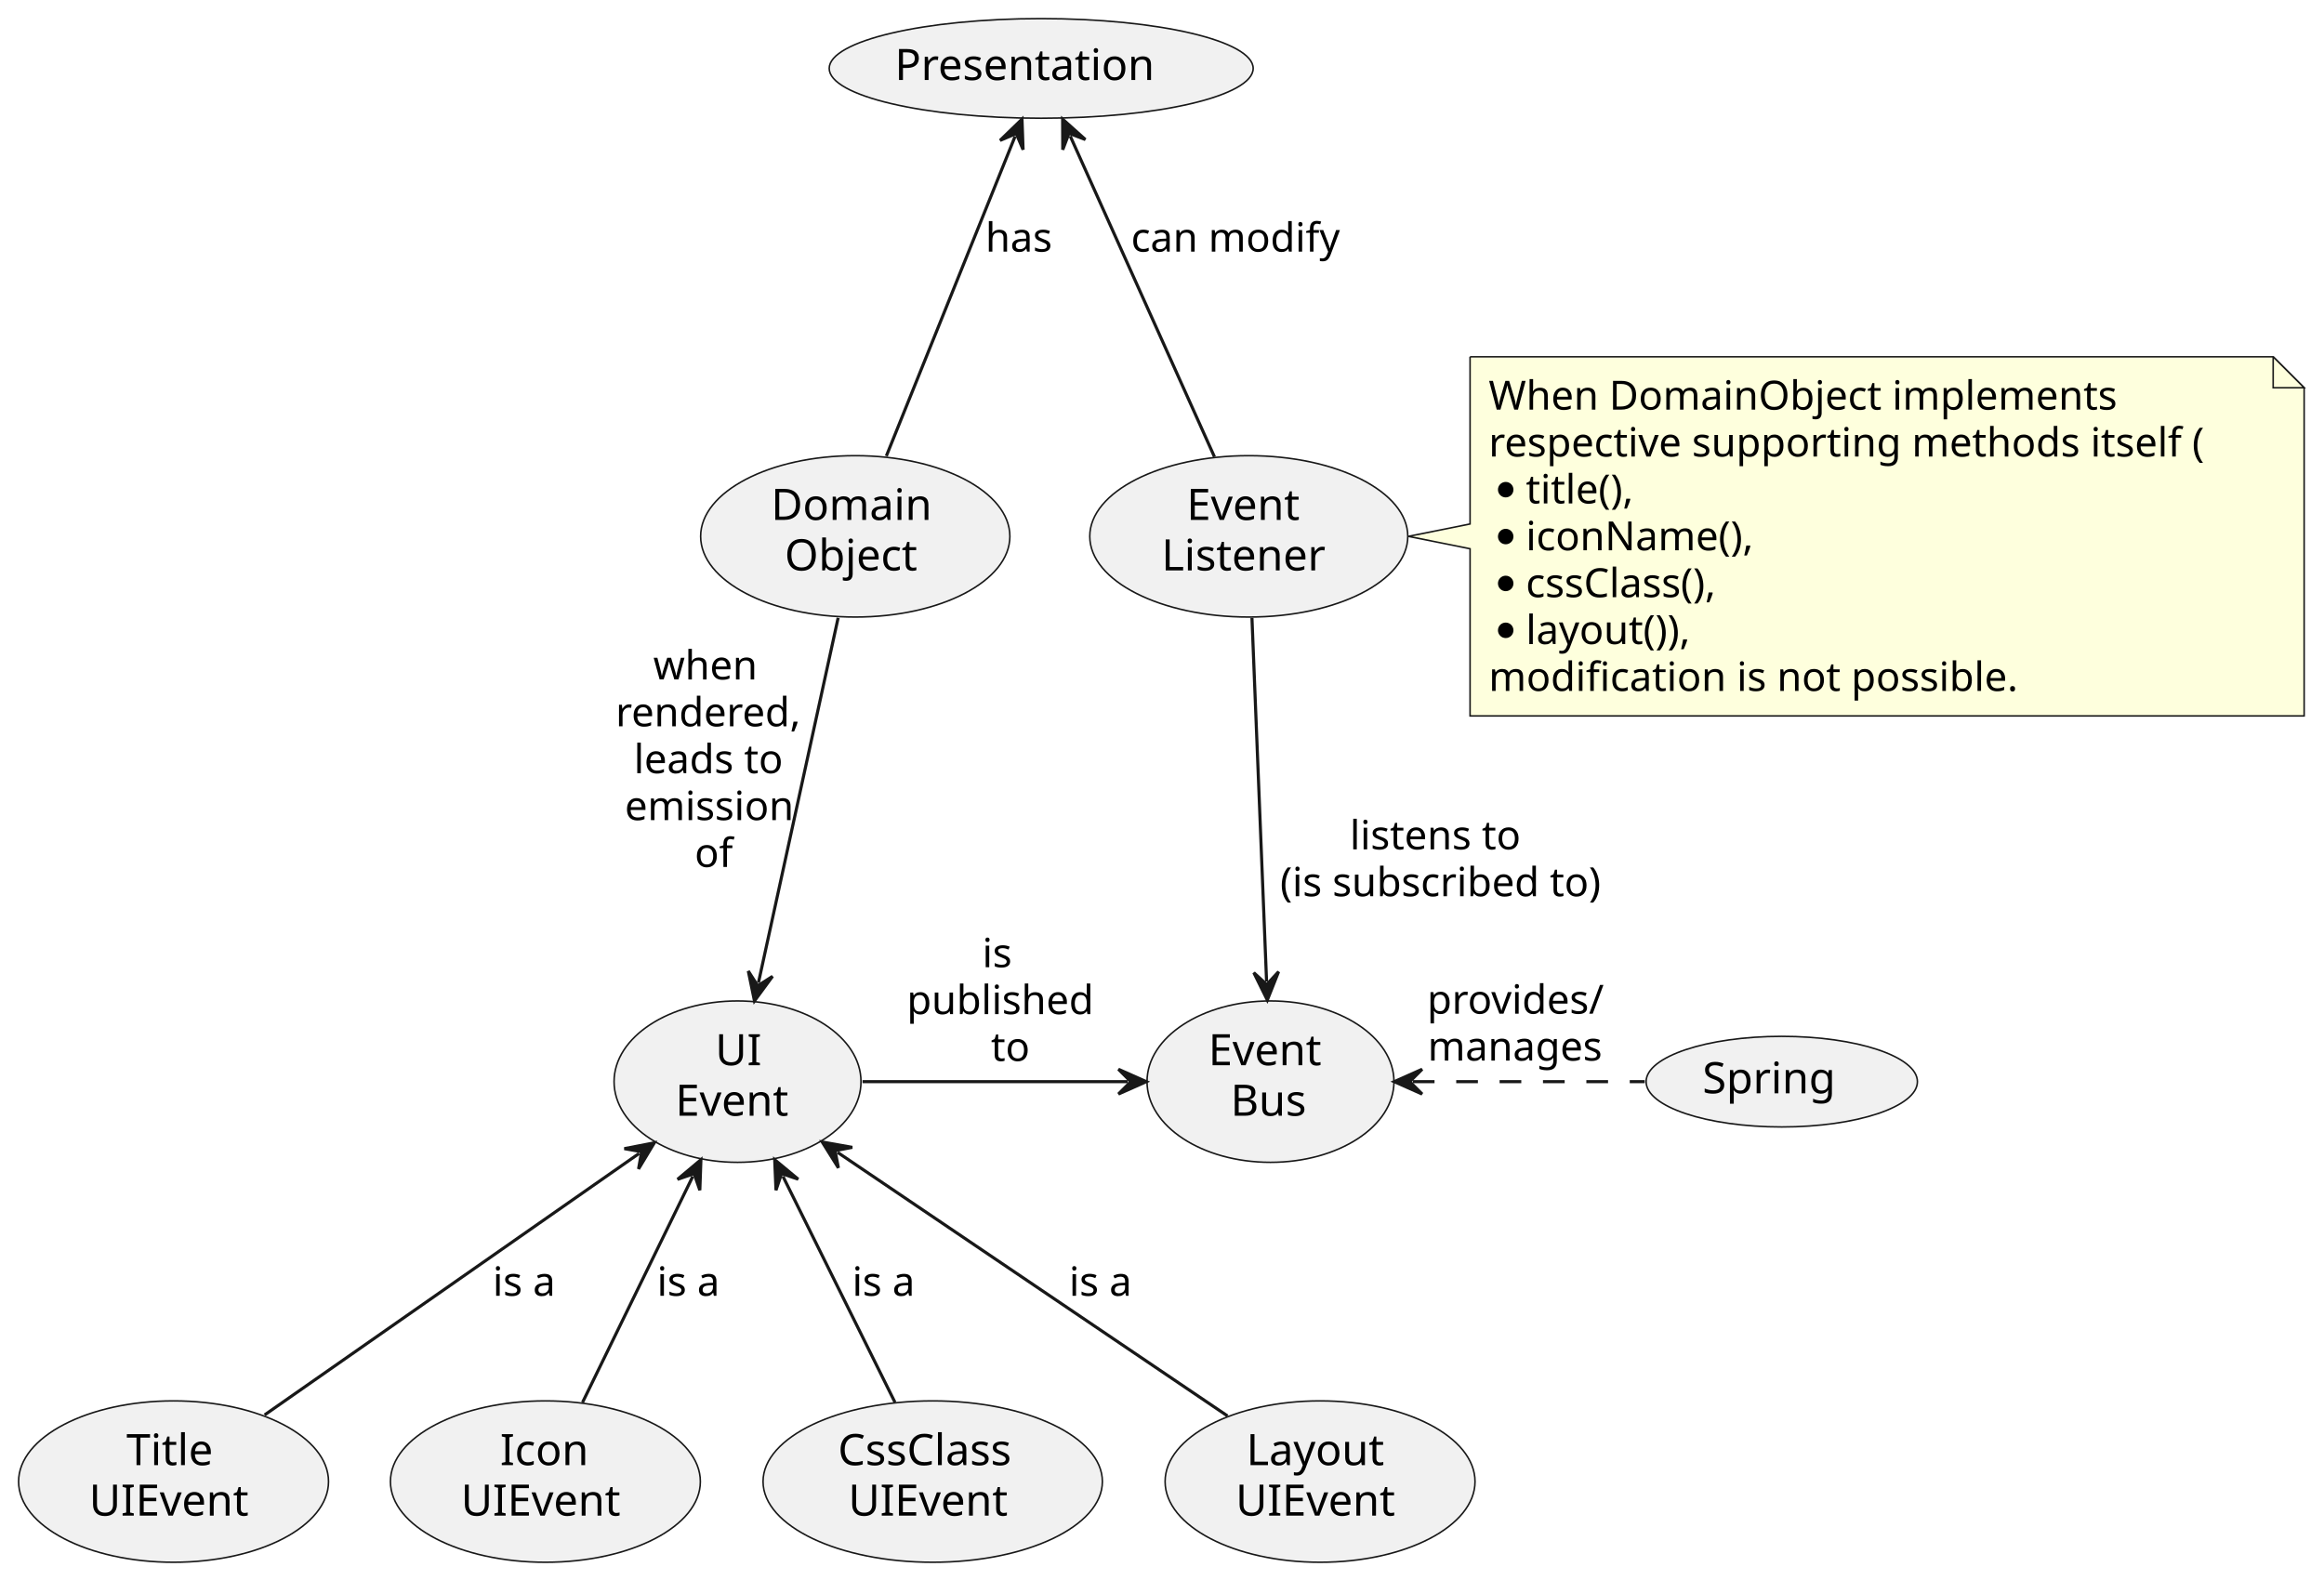
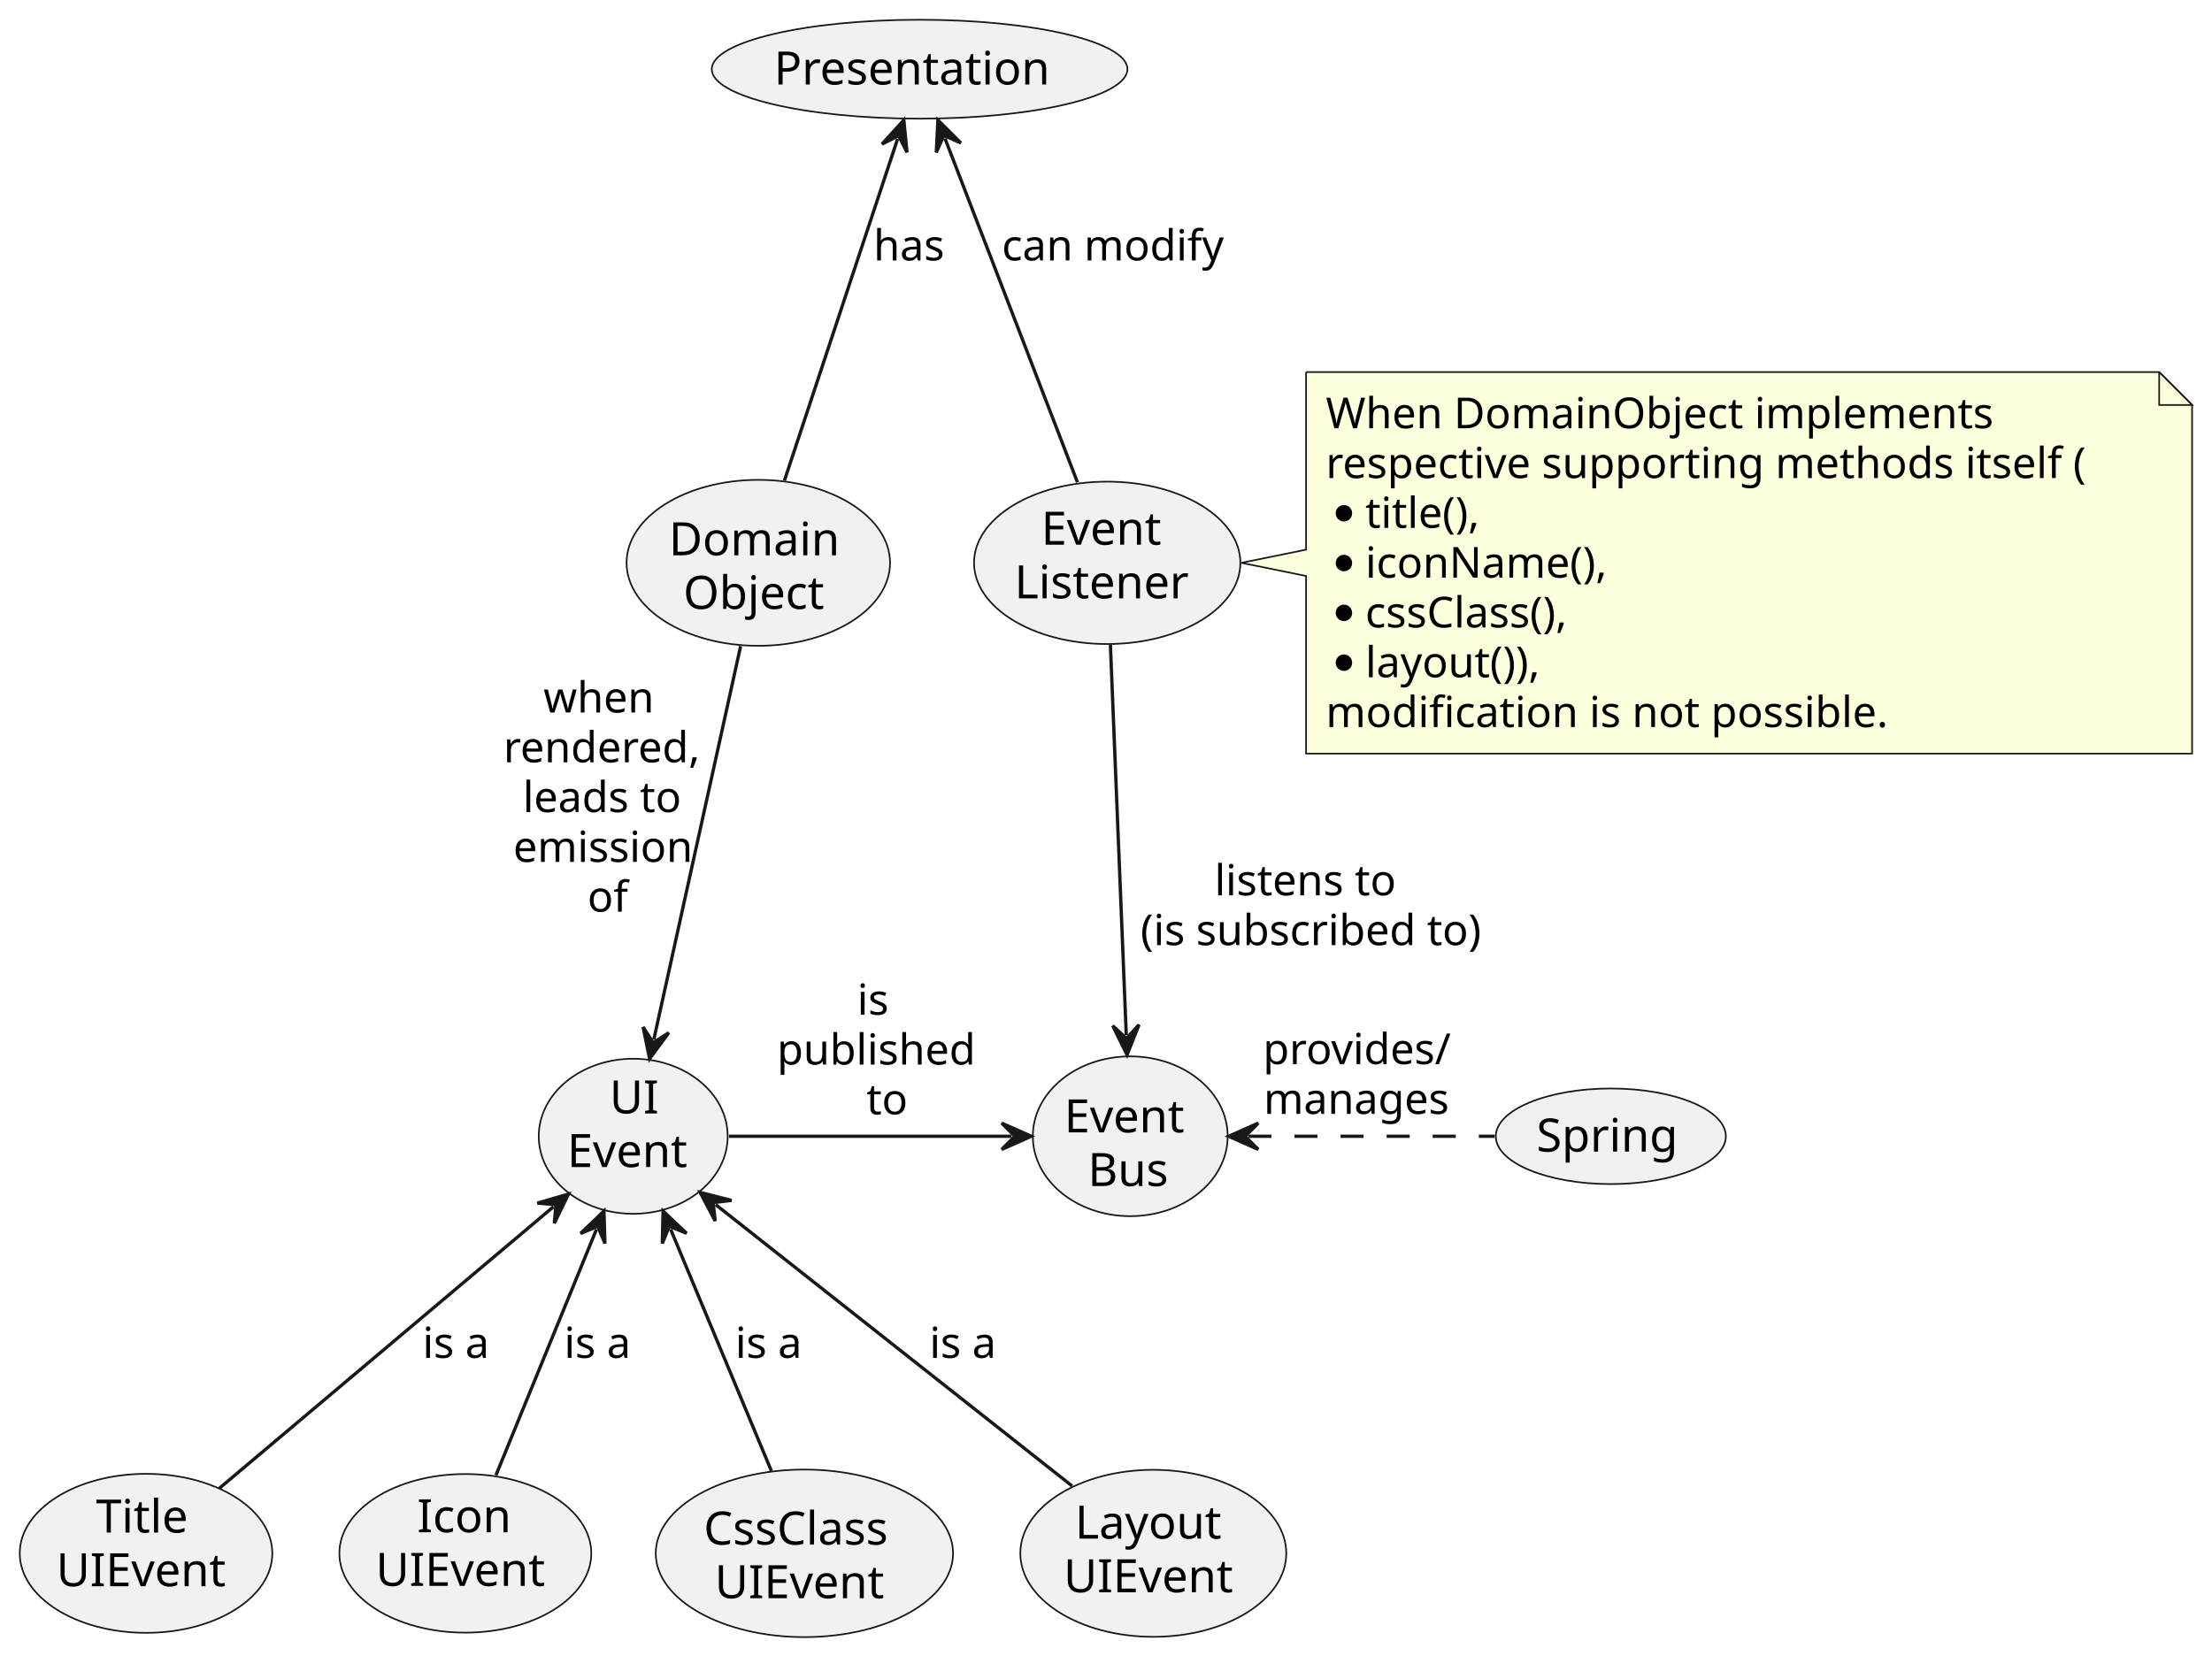
- <svg xmlns="http://www.w3.org/2000/svg" contentStyleType="text/css" data-diagram-type="DESCRIPTION" height="510px" preserveAspectRatio="none" style="width:750px;height:510px;background:#FFFFFF;" version="1.1" viewBox="0 0 750 510" width="750px" zoomAndPan="magnify">
+ <svg xmlns="http://www.w3.org/2000/svg" contentStyleType="text/css" data-diagram-type="DESCRIPTION" height="503px" preserveAspectRatio="none" style="width:672px;height:503px;background:#FFFFFF;" version="1.1" viewBox="0 0 672 503" width="672px" zoomAndPan="magnify">
  <defs />
  <g>
-     <g class="entity" data-entity="EB" data-source-line="3" data-uid="ent0002" id="entity_EB">
-       <ellipse cx="410.015" cy="349.137" fill="#F1F1F1" rx="39.845" ry="26.047" style="stroke:#181818;stroke-width:0.5;" />
-       <text fill="#000000" font-family="sans-serif" font-size="14" lengthAdjust="spacing" textLength="40.106" x="389.962" y="343.836">Event</text>
-       <text fill="#000000" font-family="sans-serif" font-size="14" lengthAdjust="spacing" textLength="25.771" x="397.129" y="360.132">Bus</text>
+     <g class="entity" data-qualified-name="EB" data-source-line="3" id="ent0002">
+       <ellipse cx="343.368" cy="345.269" fill="#F1F1F1" rx="29.598" ry="24.279" style="stroke:#181818;stroke-width:0.5;" />
+       <text fill="#000000" font-family="sans-serif" font-size="14" lengthAdjust="spacing" textLength="40.106" x="323.315" y="344.086">Event</text>
+       <text fill="#000000" font-family="sans-serif" font-size="14" lengthAdjust="spacing" textLength="25.771" x="330.482" y="360.383">Bus</text>
    </g>
-     <g class="entity" data-entity="SPRING" data-source-line="4" data-uid="ent0003" id="entity_SPRING">
-       <ellipse cx="575.009" cy="349.142" fill="#F1F1F1" rx="43.779" ry="14.623" style="stroke:#181818;stroke-width:0.5;" />
-       <text fill="#000000" font-family="sans-serif" font-size="14" lengthAdjust="spacing" textLength="45.179" x="549.419" y="352.89">Spring</text>
+     <g class="entity" data-qualified-name="SPRING" data-source-line="4" id="ent0003">
+       <ellipse cx="489.366" cy="345.274" fill="#F1F1F1" rx="34.946" ry="14.524" style="stroke:#181818;stroke-width:0.5;" />
+       <text fill="#000000" font-family="sans-serif" font-size="14" lengthAdjust="spacing" textLength="45.179" x="466.777" y="349.922">Spring</text>
    </g>
-     <g class="entity" data-entity="EL" data-source-line="6" data-uid="ent0006" id="entity_EL">
-       <ellipse cx="403.005" cy="173.127" fill="#F1F1F1" rx="51.315" ry="26.047" style="stroke:#181818;stroke-width:0.5;" />
-       <text fill="#000000" font-family="sans-serif" font-size="14" lengthAdjust="spacing" textLength="40.106" x="382.952" y="167.826">Event</text>
-       <text fill="#000000" font-family="sans-serif" font-size="14" lengthAdjust="spacing" textLength="56.328" x="374.841" y="184.122">Listener</text>
+     <g class="entity" data-qualified-name="EL" data-source-line="6" id="ent0006">
+       <ellipse cx="336.366" cy="171.024" fill="#F1F1F1" rx="40.456" ry="24.674" style="stroke:#181818;stroke-width:0.5;" />
+       <text fill="#000000" font-family="sans-serif" font-size="14" lengthAdjust="spacing" textLength="40.106" x="316.313" y="165.515">Event</text>
+       <text fill="#000000" font-family="sans-serif" font-size="14" lengthAdjust="spacing" textLength="56.328" x="308.202" y="181.812">Listener</text>
    </g>
-     <g class="entity" data-entity="UIE" data-source-line="9" data-uid="ent0008" id="entity_UIE">
-       <ellipse cx="238.015" cy="349.137" fill="#F1F1F1" rx="39.845" ry="26.047" style="stroke:#181818;stroke-width:0.5;" />
-       <text fill="#000000" font-family="sans-serif" font-size="14" lengthAdjust="spacing" textLength="14.376" x="230.827" y="343.836">UI</text>
-       <text fill="#000000" font-family="sans-serif" font-size="14" lengthAdjust="spacing" textLength="40.106" x="217.962" y="360.132">Event</text>
+     <g class="entity" data-qualified-name="UIE" data-source-line="9" id="ent0008">
+       <ellipse cx="192.368" cy="345.268" fill="#F1F1F1" rx="28.698" ry="23.558" style="stroke:#181818;stroke-width:0.5;" />
+       <text fill="#000000" font-family="sans-serif" font-size="14" lengthAdjust="spacing" textLength="14.376" x="185.18" y="338.327">UI</text>
+       <text fill="#000000" font-family="sans-serif" font-size="14" lengthAdjust="spacing" textLength="40.106" x="172.315" y="354.624">Event</text>
    </g>
-     <g class="entity" data-entity="TUIE" data-source-line="12" data-uid="ent0010" id="entity_TUIE">
-       <ellipse cx="56.01" cy="478.227" fill="#F1F1F1" rx="50.01" ry="26.047" style="stroke:#181818;stroke-width:0.5;" />
-       <text fill="#000000" font-family="sans-serif" font-size="14" lengthAdjust="spacing" textLength="30.434" x="40.793" y="472.925">Title</text>
-       <text fill="#000000" font-family="sans-serif" font-size="14" lengthAdjust="spacing" textLength="54.482" x="28.769" y="489.222">UIEvent</text>
+     <g class="entity" data-qualified-name="TUIE" data-source-line="12" id="ent0010">
+       <ellipse cx="44.367" cy="471.998" fill="#F1F1F1" rx="38.367" ry="24.158" style="stroke:#181818;stroke-width:0.5;" />
+       <text fill="#000000" font-family="sans-serif" font-size="14" lengthAdjust="spacing" textLength="30.434" x="29.151" y="465.695">Title</text>
+       <text fill="#000000" font-family="sans-serif" font-size="14" lengthAdjust="spacing" textLength="54.482" x="17.126" y="481.992">UIEvent</text>
    </g>
-     <g class="entity" data-entity="IUIE" data-source-line="14" data-uid="ent0013" id="entity_IUIE">
-       <ellipse cx="176.01" cy="478.227" fill="#F1F1F1" rx="50.01" ry="26.047" style="stroke:#181818;stroke-width:0.5;" />
-       <text fill="#000000" font-family="sans-serif" font-size="14" lengthAdjust="spacing" textLength="29.265" x="161.378" y="472.925">Icon</text>
-       <text fill="#000000" font-family="sans-serif" font-size="14" lengthAdjust="spacing" textLength="54.482" x="148.769" y="489.222">UIEvent</text>
+     <g class="entity" data-qualified-name="IUIE" data-source-line="14" id="ent0013">
+       <ellipse cx="141.365" cy="471.997" fill="#F1F1F1" rx="38.266" ry="24.097" style="stroke:#181818;stroke-width:0.5;" />
+       <text fill="#000000" font-family="sans-serif" font-size="14" lengthAdjust="spacing" textLength="29.265" x="126.733" y="465.599">Icon</text>
+       <text fill="#000000" font-family="sans-serif" font-size="14" lengthAdjust="spacing" textLength="54.482" x="114.124" y="481.896">UIEvent</text>
    </g>
-     <g class="entity" data-entity="CCUIE" data-source-line="17" data-uid="ent0016" id="entity_CCUIE">
-       <ellipse cx="301.007" cy="478.227" fill="#F1F1F1" rx="54.757" ry="26.047" style="stroke:#181818;stroke-width:0.5;" />
-       <text fill="#000000" font-family="sans-serif" font-size="14" lengthAdjust="spacing" textLength="61.195" x="270.409" y="472.925">CssClass</text>
-       <text fill="#000000" font-family="sans-serif" font-size="14" lengthAdjust="spacing" textLength="54.482" x="273.766" y="489.222">UIEvent</text>
+     <g class="entity" data-qualified-name="CCUIE" data-source-line="17" id="ent0016">
+       <ellipse cx="244.375" cy="471.998" fill="#F1F1F1" rx="45.165" ry="25.458" style="stroke:#181818;stroke-width:0.5;" />
+       <text fill="#000000" font-family="sans-serif" font-size="14" lengthAdjust="spacing" textLength="61.195" x="213.777" y="469.343">CssClass</text>
+       <text fill="#000000" font-family="sans-serif" font-size="14" lengthAdjust="spacing" textLength="54.482" x="217.134" y="485.639">UIEvent</text>
    </g>
-     <g class="entity" data-entity="LUIE" data-source-line="19" data-uid="ent0019" id="entity_LUIE">
-       <ellipse cx="426.01" cy="478.227" fill="#F1F1F1" rx="50.01" ry="26.047" style="stroke:#181818;stroke-width:0.5;" />
-       <text fill="#000000" font-family="sans-serif" font-size="14" lengthAdjust="spacing" textLength="47.592" x="402.214" y="472.925">Layout</text>
-       <text fill="#000000" font-family="sans-serif" font-size="14" lengthAdjust="spacing" textLength="54.482" x="398.769" y="489.222">UIEvent</text>
+     <g class="entity" data-qualified-name="LUIE" data-source-line="19" id="ent0019">
+       <ellipse cx="350.371" cy="471.995" fill="#F1F1F1" rx="40.401" ry="25.375" style="stroke:#181818;stroke-width:0.5;" />
+       <text fill="#000000" font-family="sans-serif" font-size="14" lengthAdjust="spacing" textLength="47.592" x="326.575" y="467.53">Layout</text>
+       <text fill="#000000" font-family="sans-serif" font-size="14" lengthAdjust="spacing" textLength="54.482" x="323.13" y="483.827">UIEvent</text>
    </g>
-     <g class="entity" data-entity="DO" data-source-line="23" data-uid="ent0022" id="entity_DO">
-       <ellipse cx="276.009" cy="173.127" fill="#F1F1F1" rx="49.899" ry="26.047" style="stroke:#181818;stroke-width:0.5;" />
-       <text fill="#000000" font-family="sans-serif" font-size="14" lengthAdjust="spacing" textLength="54.325" x="248.846" y="167.826">Domain</text>
-       <text fill="#000000" font-family="sans-serif" font-size="14" lengthAdjust="spacing" textLength="45.596" x="253.211" y="184.122">Object</text>
+     <g class="entity" data-qualified-name="DO" data-source-line="23" id="ent0022">
+       <ellipse cx="230.372" cy="171.022" fill="#F1F1F1" rx="40.022" ry="25.212" style="stroke:#181818;stroke-width:0.5;" />
+       <text fill="#000000" font-family="sans-serif" font-size="14" lengthAdjust="spacing" textLength="54.325" x="203.209" y="168.726">Domain</text>
+       <text fill="#000000" font-family="sans-serif" font-size="14" lengthAdjust="spacing" textLength="45.596" x="207.574" y="185.023">Object</text>
    </g>
-     <g class="entity" data-entity="PST" data-source-line="26" data-uid="ent0024" id="entity_PST">
-       <ellipse cx="336.012" cy="22.082" fill="#F1F1F1" rx="68.412" ry="16.082" style="stroke:#181818;stroke-width:0.5;" />
-       <text fill="#000000" font-family="sans-serif" font-size="14" lengthAdjust="spacing" textLength="88.478" x="288.773" y="25.83">Presentation</text>
+     <g class="entity" data-qualified-name="PST" data-source-line="26" id="ent0024">
+       <ellipse cx="279.372" cy="21.028" fill="#F1F1F1" rx="63.142" ry="15.028" style="stroke:#181818;stroke-width:0.5;" />
+       <text fill="#000000" font-family="sans-serif" font-size="14" lengthAdjust="spacing" textLength="88.478" x="235.133" y="25.677">Presentation</text>
    </g>
-     <g class="entity" data-entity="GMN29" data-source-line="30" data-uid="ent0030" id="entity_GMN29">
-       <path d="M474.42,115.16 L474.42,169.13 L454.51,173.13 L474.42,177.13 L474.42,231.09 A0,0 0 0 0 474.42,231.09 L743.594,231.09 A0,0 0 0 0 743.594,231.09 L743.594,125.16 L733.594,115.16 L474.42,115.16 A0,0 0 0 0 474.42,115.16" fill="#FEFFDD" style="stroke:#181818;stroke-width:0.5;" />
-       <path d="M733.594,115.16 L733.594,125.16 L743.594,125.16 L733.594,115.16" fill="#FEFFDD" style="stroke:#181818;stroke-width:0.5;" />
-       <text fill="#000000" font-family="sans-serif" font-size="13" lengthAdjust="spacing" textLength="215.287" x="480.42" y="132.227">When DomainObject implements</text>
-       <text fill="#000000" font-family="sans-serif" font-size="13" lengthAdjust="spacing" textLength="248.174" x="480.42" y="147.36">respective supporting methods itself (</text>
-       <ellipse cx="485.92" cy="158.058" fill="#000000" rx="2.5" ry="2.5" />
-       <text fill="#000000" font-family="sans-serif" font-size="13" lengthAdjust="spacing" textLength="39.692" x="492.42" y="162.493">title(),</text>
-       <ellipse cx="485.92" cy="173.191" fill="#000000" rx="2.5" ry="2.5" />
-       <text fill="#000000" font-family="sans-serif" font-size="13" lengthAdjust="spacing" textLength="79.581" x="492.42" y="177.625">iconName(),</text>
-       <ellipse cx="485.92" cy="188.324" fill="#000000" rx="2.5" ry="2.5" />
-       <text fill="#000000" font-family="sans-serif" font-size="13" lengthAdjust="spacing" textLength="69.17" x="492.42" y="192.758">cssClass(),</text>
-       <ellipse cx="485.92" cy="203.457" fill="#000000" rx="2.5" ry="2.5" />
-       <text fill="#000000" font-family="sans-serif" font-size="13" lengthAdjust="spacing" textLength="59.909" x="492.42" y="207.891">layout()),</text>
-       <text fill="#000000" font-family="sans-serif" font-size="13" lengthAdjust="spacing" textLength="182.114" x="480.42" y="223.024">modification is not possible.</text>
+     <g class="entity" data-qualified-name="GMN29" data-source-line="30" id="ent0030">
+       <path d="M396.78,113.06 L396.78,167.02 L377.12,171.02 L396.78,175.02 L396.78,228.99 A0,0 0 0 0 396.78,228.99 L665.954,228.99 A0,0 0 0 0 665.954,228.99 L665.954,123.06 L655.954,113.06 L396.78,113.06 A0,0 0 0 0 396.78,113.06" fill="#FEFFDD" style="stroke:#181818;stroke-width:0.5;" />
+       <path d="M655.954,113.06 L655.954,123.06 L665.954,123.06 L655.954,113.06" fill="#FEFFDD" style="stroke:#181818;stroke-width:0.5;" />
+       <text fill="#000000" font-family="sans-serif" font-size="13" lengthAdjust="spacing" textLength="215.287" x="402.78" y="130.127">When DomainObject implements</text>
+       <text fill="#000000" font-family="sans-serif" font-size="13" lengthAdjust="spacing" textLength="248.174" x="402.78" y="145.26">respective supporting methods itself (</text>
+       <ellipse cx="408.28" cy="155.958" fill="#000000" rx="2.5" ry="2.5" />
+       <text fill="#000000" font-family="sans-serif" font-size="13" lengthAdjust="spacing" textLength="39.692" x="414.78" y="160.393">title(),</text>
+       <ellipse cx="408.28" cy="171.091" fill="#000000" rx="2.5" ry="2.5" />
+       <text fill="#000000" font-family="sans-serif" font-size="13" lengthAdjust="spacing" textLength="79.581" x="414.78" y="175.525">iconName(),</text>
+       <ellipse cx="408.28" cy="186.224" fill="#000000" rx="2.5" ry="2.5" />
+       <text fill="#000000" font-family="sans-serif" font-size="13" lengthAdjust="spacing" textLength="69.17" x="414.78" y="190.658">cssClass(),</text>
+       <ellipse cx="408.28" cy="201.357" fill="#000000" rx="2.5" ry="2.5" />
+       <text fill="#000000" font-family="sans-serif" font-size="13" lengthAdjust="spacing" textLength="59.909" x="414.78" y="205.791">layout()),</text>
+       <text fill="#000000" font-family="sans-serif" font-size="13" lengthAdjust="spacing" textLength="182.114" x="402.78" y="220.924">modification is not possible.</text>
    </g>
-     <g class="link" data-entity-1="EB" data-entity-2="SPRING" data-source-line="5" data-uid="lnk5" id="link_EB_SPRING">
-       <path d="M455.95,349.14 C480.37,349.14 505.63,349.14 530.79,349.14" fill="none" id="EB-backto-SPRING" style="stroke:#181818;stroke-width:1;stroke-dasharray:7.0,7.0;" />
-       <polygon fill="#181818" points="449.95,349.14,458.95,353.14,454.95,349.14,458.95,345.14,449.95,349.14" style="stroke:#181818;stroke-width:1;" />
-       <text fill="#000000" font-family="sans-serif" font-size="13" lengthAdjust="spacing" textLength="60.258" x="460.54" y="327.207">provides/</text>
-       <text fill="#000000" font-family="sans-serif" font-size="13" lengthAdjust="spacing" textLength="59.858" x="460.74" y="342.34">manages</text>
+     <g class="link" data-entity-1="ent0002" data-entity-2="ent0003" data-link-type="dependency" data-source-line="5" id="lnk5">
+       <path d="M379.26,345.27 C402.71,345.27 429.39,345.27 454.11,345.27" fill="none" id="EB-backto-SPRING" style="stroke:#181818;stroke-width:1;stroke-dasharray:7,7;" />
+       <polygon fill="#181818" points="373.26,345.27,382.26,349.27,378.26,345.27,382.26,341.27,373.26,345.27" style="stroke:#181818;stroke-width:1;" />
+       <text fill="#000000" font-family="sans-serif" font-size="13" lengthAdjust="spacing" textLength="60.258" x="383.69" y="323.337">provides/</text>
+       <text fill="#000000" font-family="sans-serif" font-size="13" lengthAdjust="spacing" textLength="59.858" x="383.89" y="338.47">manages</text>
    </g>
-     <g class="link" data-entity-1="EL" data-entity-2="EB" data-source-line="7" data-uid="lnk7" id="link_EL_EB">
-       <path d="M404.03,199.43 C405.36,232.42 407.418,283.805 408.748,316.805" fill="none" id="EL-to-EB" style="stroke:#181818;stroke-width:1;" />
-       <polygon fill="#181818" points="408.99,322.8,412.624,313.646,408.789,317.804,404.631,313.968,408.99,322.8" style="stroke:#181818;stroke-width:1;" />
-       <text fill="#000000" font-family="sans-serif" font-size="13" lengthAdjust="spacing" textLength="59.287" x="435.61" y="274.157">listens to</text>
-       <text fill="#000000" font-family="sans-serif" font-size="13" lengthAdjust="spacing" textLength="112.487" x="413.142" y="289.29">(is subscribed to)</text>
+     <g class="link" data-entity-1="ent0006" data-entity-2="ent0002" data-link-type="dependency" data-source-line="7" id="lnk7">
+       <path d="M337.34,195.97 C338.68,228.88 340.827,281.725 342.157,314.525" fill="none" id="EL-to-EB" style="stroke:#181818;stroke-width:1;" />
+       <polygon fill="#181818" points="342.4,320.52,346.032,311.365,342.197,315.524,338.039,311.69,342.4,320.52" style="stroke:#181818;stroke-width:1;" />
+       <text fill="#000000" font-family="sans-serif" font-size="13" lengthAdjust="spacing" textLength="59.287" x="368.97" y="272.057">listens to</text>
+       <text fill="#000000" font-family="sans-serif" font-size="13" lengthAdjust="spacing" textLength="112.487" x="346.502" y="287.19">(is subscribed to)</text>
    </g>
-     <g class="link" data-entity-1="UIE" data-entity-2="EB" data-source-line="10" data-uid="lnk9" id="link_UIE_EB">
-       <path d="M278.34,349.14 C305.94,349.14 336.39,349.14 363.94,349.14" fill="none" id="UIE-to-EB" style="stroke:#181818;stroke-width:1;" />
-       <polygon fill="#181818" points="369.94,349.14,360.94,345.14,364.94,349.14,360.94,353.14,369.94,349.14" style="stroke:#181818;stroke-width:1;" />
-       <text fill="#000000" font-family="sans-serif" font-size="13" lengthAdjust="spacing" textLength="10.385" x="316.998" y="312.207">is</text>
-       <text fill="#000000" font-family="sans-serif" font-size="13" lengthAdjust="spacing" textLength="63.229" x="292.642" y="327.34">published</text>
-       <text fill="#000000" font-family="sans-serif" font-size="13" lengthAdjust="spacing" textLength="13.051" x="319.798" y="342.473">to</text>
+     <g class="link" data-entity-1="ent0008" data-entity-2="ent0002" data-link-type="dependency" data-source-line="10" id="lnk9">
+       <path d="M221.48,345.27 C247.88,345.27 280.62,345.27 307.31,345.27" fill="none" id="UIE-to-EB" style="stroke:#181818;stroke-width:1;" />
+       <polygon fill="#181818" points="313.31,345.27,304.31,341.27,308.31,345.27,304.31,349.27,313.31,345.27" style="stroke:#181818;stroke-width:1;" />
+       <text fill="#000000" font-family="sans-serif" font-size="13" lengthAdjust="spacing" textLength="10.385" x="260.408" y="308.337">is</text>
+       <text fill="#000000" font-family="sans-serif" font-size="13" lengthAdjust="spacing" textLength="63.229" x="236.052" y="323.47">published</text>
+       <text fill="#000000" font-family="sans-serif" font-size="13" lengthAdjust="spacing" textLength="13.051" x="263.208" y="338.603">to</text>
    </g>
-     <g class="link" data-entity-1="UIE" data-entity-2="TUIE" data-source-line="13" data-uid="lnk12" id="link_UIE_TUIE">
-       <path d="M206.241,372.325 C172.621,395.805 120.15,432.44 85.39,456.72" fill="none" id="UIE-backto-TUIE" style="stroke:#181818;stroke-width:1;" />
-       <polygon fill="#181818" points="211.16,368.89,201.491,370.764,207.061,371.753,206.072,377.323,211.16,368.89" style="stroke:#181818;stroke-width:1;" />
-       <text fill="#000000" font-family="sans-serif" font-size="13" lengthAdjust="spacing" textLength="22.483" x="159.01" y="418.257">is a</text>
+     <g class="link" data-entity-1="ent0008" data-entity-2="ent0010" data-link-type="dependency" data-source-line="13" id="lnk12">
+       <path d="M168.122,366.696 C140.602,389.886 95.32,428.06 66.52,452.33" fill="none" id="UIE-backto-TUIE" style="stroke:#181818;stroke-width:1;" />
+       <polygon fill="#181818" points="172.71,362.83,163.25,365.571,168.887,366.052,168.405,371.688,172.71,362.83" style="stroke:#181818;stroke-width:1;" />
+       <text fill="#000000" font-family="sans-serif" font-size="13" lengthAdjust="spacing" textLength="22.483" x="128.37" y="412.607">is a</text>
    </g>
-     <g class="link" data-entity-1="UIE" data-entity-2="IUIE" data-source-line="15" data-uid="lnk15" id="link_UIE_IUIE">
-       <path d="M223.57,379.733 C212.61,402.203 199,430.11 187.99,452.69" fill="none" id="UIE-backto-IUIE" style="stroke:#181818;stroke-width:1;" />
-       <polygon fill="#181818" points="226.2,374.34,218.659,380.675,224.008,378.834,225.85,384.183,226.2,374.34" style="stroke:#181818;stroke-width:1;" />
-       <text fill="#000000" font-family="sans-serif" font-size="13" lengthAdjust="spacing" textLength="22.483" x="212.01" y="418.257">is a</text>
+     <g class="link" data-entity-1="ent0008" data-entity-2="ent0013" data-link-type="dependency" data-source-line="15" id="lnk15">
+       <path d="M181.209,373.544 C172.019,396.024 160.01,425.42 150.67,448.26" fill="none" id="UIE-backto-IUIE" style="stroke:#181818;stroke-width:1;" />
+       <polygon fill="#181818" points="183.48,367.99,176.372,374.807,181.588,372.618,183.777,377.834,183.48,367.99" style="stroke:#181818;stroke-width:1;" />
+       <text fill="#000000" font-family="sans-serif" font-size="13" lengthAdjust="spacing" textLength="22.483" x="171.37" y="412.607">is a</text>
    </g>
-     <g class="link" data-entity-1="UIE" data-entity-2="CCUIE" data-source-line="18" data-uid="lnk18" id="link_UIE_CCUIE">
-       <path d="M252.675,379.716 C263.815,402.186 277.65,430.11 288.84,452.69" fill="none" id="UIE-backto-CCUIE" style="stroke:#181818;stroke-width:1;" />
-       <polygon fill="#181818" points="250.01,374.34,250.424,384.18,252.231,378.82,257.591,380.627,250.01,374.34" style="stroke:#181818;stroke-width:1;" />
-       <text fill="#000000" font-family="sans-serif" font-size="13" lengthAdjust="spacing" textLength="22.483" x="275.01" y="418.257">is a</text>
+     <g class="link" data-entity-1="ent0008" data-entity-2="ent0016" data-link-type="dependency" data-source-line="18" id="lnk18">
+       <path d="M203.737,373.529 C212.927,395.589 224.82,424.12 234.35,446.97" fill="none" id="UIE-backto-CCUIE" style="stroke:#181818;stroke-width:1;" />
+       <polygon fill="#181818" points="201.43,367.99,201.199,377.836,203.353,372.606,208.583,374.76,201.43,367.99" style="stroke:#181818;stroke-width:1;" />
+       <text fill="#000000" font-family="sans-serif" font-size="13" lengthAdjust="spacing" textLength="22.483" x="223.37" y="412.607">is a</text>
    </g>
-     <g class="link" data-entity-1="UIE" data-entity-2="LUIE" data-source-line="20" data-uid="lnk21" id="link_UIE_LUIE">
-       <path d="M270.321,371.98 C305.151,395.52 360.16,432.72 396.15,457.05" fill="none" id="UIE-backto-LUIE" style="stroke:#181818;stroke-width:1;" />
-       <polygon fill="#181818" points="265.35,368.62,270.567,376.974,269.493,371.42,275.046,370.346,265.35,368.62" style="stroke:#181818;stroke-width:1;" />
-       <text fill="#000000" font-family="sans-serif" font-size="13" lengthAdjust="spacing" textLength="22.483" x="345.01" y="418.257">is a</text>
+     <g class="link" data-entity-1="ent0008" data-entity-2="ent0019" data-link-type="dependency" data-source-line="20" id="lnk21">
+       <path d="M217.409,366.038 C246.329,388.868 294.57,426.96 325.7,451.53" fill="none" id="UIE-backto-LUIE" style="stroke:#181818;stroke-width:1;" />
+       <polygon fill="#181818" points="212.7,362.32,217.286,371.036,216.625,365.418,222.243,364.757,212.7,362.32" style="stroke:#181818;stroke-width:1;" />
+       <text fill="#000000" font-family="sans-serif" font-size="13" lengthAdjust="spacing" textLength="22.483" x="282.37" y="412.607">is a</text>
    </g>
-     <g class="link" data-entity-1="DO" data-entity-2="UIE" data-source-line="24" data-uid="lnk23" id="link_DO_UIE">
-       <path d="M270.48,199.43 C263.26,232.51 251.96,284.268 244.761,317.228" fill="none" id="DO-to-UIE" style="stroke:#181818;stroke-width:1;" />
-       <polygon fill="#181818" points="243.48,323.09,249.309,315.151,244.547,318.205,241.493,313.444,243.48,323.09" style="stroke:#181818;stroke-width:1;" />
-       <text fill="#000000" font-family="sans-serif" font-size="13" lengthAdjust="spacing" textLength="35.109" x="210.821" y="219.313">when</text>
-       <text fill="#000000" font-family="sans-serif" font-size="13" lengthAdjust="spacing" textLength="63.559" x="198.662" y="234.446">rendered,</text>
-       <text fill="#000000" font-family="sans-serif" font-size="13" lengthAdjust="spacing" textLength="51.784" x="204.55" y="249.579">leads to</text>
-       <text fill="#000000" font-family="sans-serif" font-size="13" lengthAdjust="spacing" textLength="57.624" x="201.63" y="264.712">emission</text>
-       <text fill="#000000" font-family="sans-serif" font-size="13" lengthAdjust="spacing" textLength="12.53" x="224.177" y="279.845">of</text>
+     <g class="link" data-entity-1="ent0022" data-entity-2="ent0008" data-link-type="dependency" data-source-line="24" id="lnk23">
+       <path d="M225,196.34 C217.64,229.72 205.793,283.431 198.633,315.861" fill="none" id="DO-to-UIE" style="stroke:#181818;stroke-width:1;" />
+       <polygon fill="#181818" points="197.34,321.72,203.186,313.794,198.418,316.838,195.374,312.069,197.34,321.72" style="stroke:#181818;stroke-width:1;" />
+       <text fill="#000000" font-family="sans-serif" font-size="13" lengthAdjust="spacing" textLength="35.109" x="165.107" y="216.498">when</text>
+       <text fill="#000000" font-family="sans-serif" font-size="13" lengthAdjust="spacing" textLength="63.559" x="152.948" y="231.631">rendered,</text>
+       <text fill="#000000" font-family="sans-serif" font-size="13" lengthAdjust="spacing" textLength="51.784" x="158.836" y="246.764">leads to</text>
+       <text fill="#000000" font-family="sans-serif" font-size="13" lengthAdjust="spacing" textLength="57.624" x="155.916" y="261.896">emission</text>
+       <text fill="#000000" font-family="sans-serif" font-size="13" lengthAdjust="spacing" textLength="12.53" x="178.463" y="277.029">of</text>
    </g>
-     <g class="link" data-entity-1="PST" data-entity-2="DO" data-source-line="27" data-uid="lnk26" id="link_PST_DO">
-       <path d="M327.579,44.036 C317.219,69.766 298.53,116.19 286.04,147.2" fill="none" id="PST-backto-DO" style="stroke:#181818;stroke-width:1;" />
-       <polygon fill="#181818" points="329.82,38.47,322.748,45.325,327.952,43.108,330.169,48.313,329.82,38.47" style="stroke:#181818;stroke-width:1;" />
-       <text fill="#000000" font-family="sans-serif" font-size="13" lengthAdjust="spacing" textLength="22.979" x="318.01" y="81.227">has</text>
+     <g class="link" data-entity-1="ent0024" data-entity-2="ent0022" data-link-type="dependency" data-source-line="27" id="lnk26">
+       <path d="M272.694,42.186 C264.264,67.646 248.59,115 238.31,146.02" fill="none" id="PST-backto-DO" style="stroke:#181818;stroke-width:1;" />
+       <polygon fill="#181818" points="274.58,36.49,267.954,43.776,273.008,41.237,275.548,46.291,274.58,36.49" style="stroke:#181818;stroke-width:1;" />
+       <text fill="#000000" font-family="sans-serif" font-size="13" lengthAdjust="spacing" textLength="22.979" x="265.37" y="79.127">has</text>
    </g>
-     <g class="link" data-entity-1="PST" data-entity-2="EL" data-source-line="28" data-uid="lnk28" id="link_PST_EL">
-       <path d="M345.39,43.943 C356.99,69.753 378,116.5 391.93,147.47" fill="none" id="PST-backto-EL" style="stroke:#181818;stroke-width:1;" />
-       <polygon fill="#181818" points="342.93,38.47,342.971,48.319,344.98,43.031,350.268,45.039,342.93,38.47" style="stroke:#181818;stroke-width:1;" />
-       <text fill="#000000" font-family="sans-serif" font-size="13" lengthAdjust="spacing" textLength="72.236" x="365.01" y="81.227">can modify</text>
+     <g class="link" data-entity-1="ent0024" data-entity-2="ent0006" data-link-type="dependency" data-source-line="28" id="lnk28">
+       <path d="M287.096,42.089 C296.957,67.689 315.41,115.61 327.33,146.55" fill="none" id="PST-backto-EL" style="stroke:#181818;stroke-width:1;" />
+       <polygon fill="#181818" points="284.94,36.49,284.442,46.326,286.737,41.156,291.908,43.451,284.94,36.49" style="stroke:#181818;stroke-width:1;" />
+       <text fill="#000000" font-family="sans-serif" font-size="13" lengthAdjust="spacing" textLength="72.236" x="304.37" y="79.127">can modify</text>
    </g>
  </g>
</svg>
